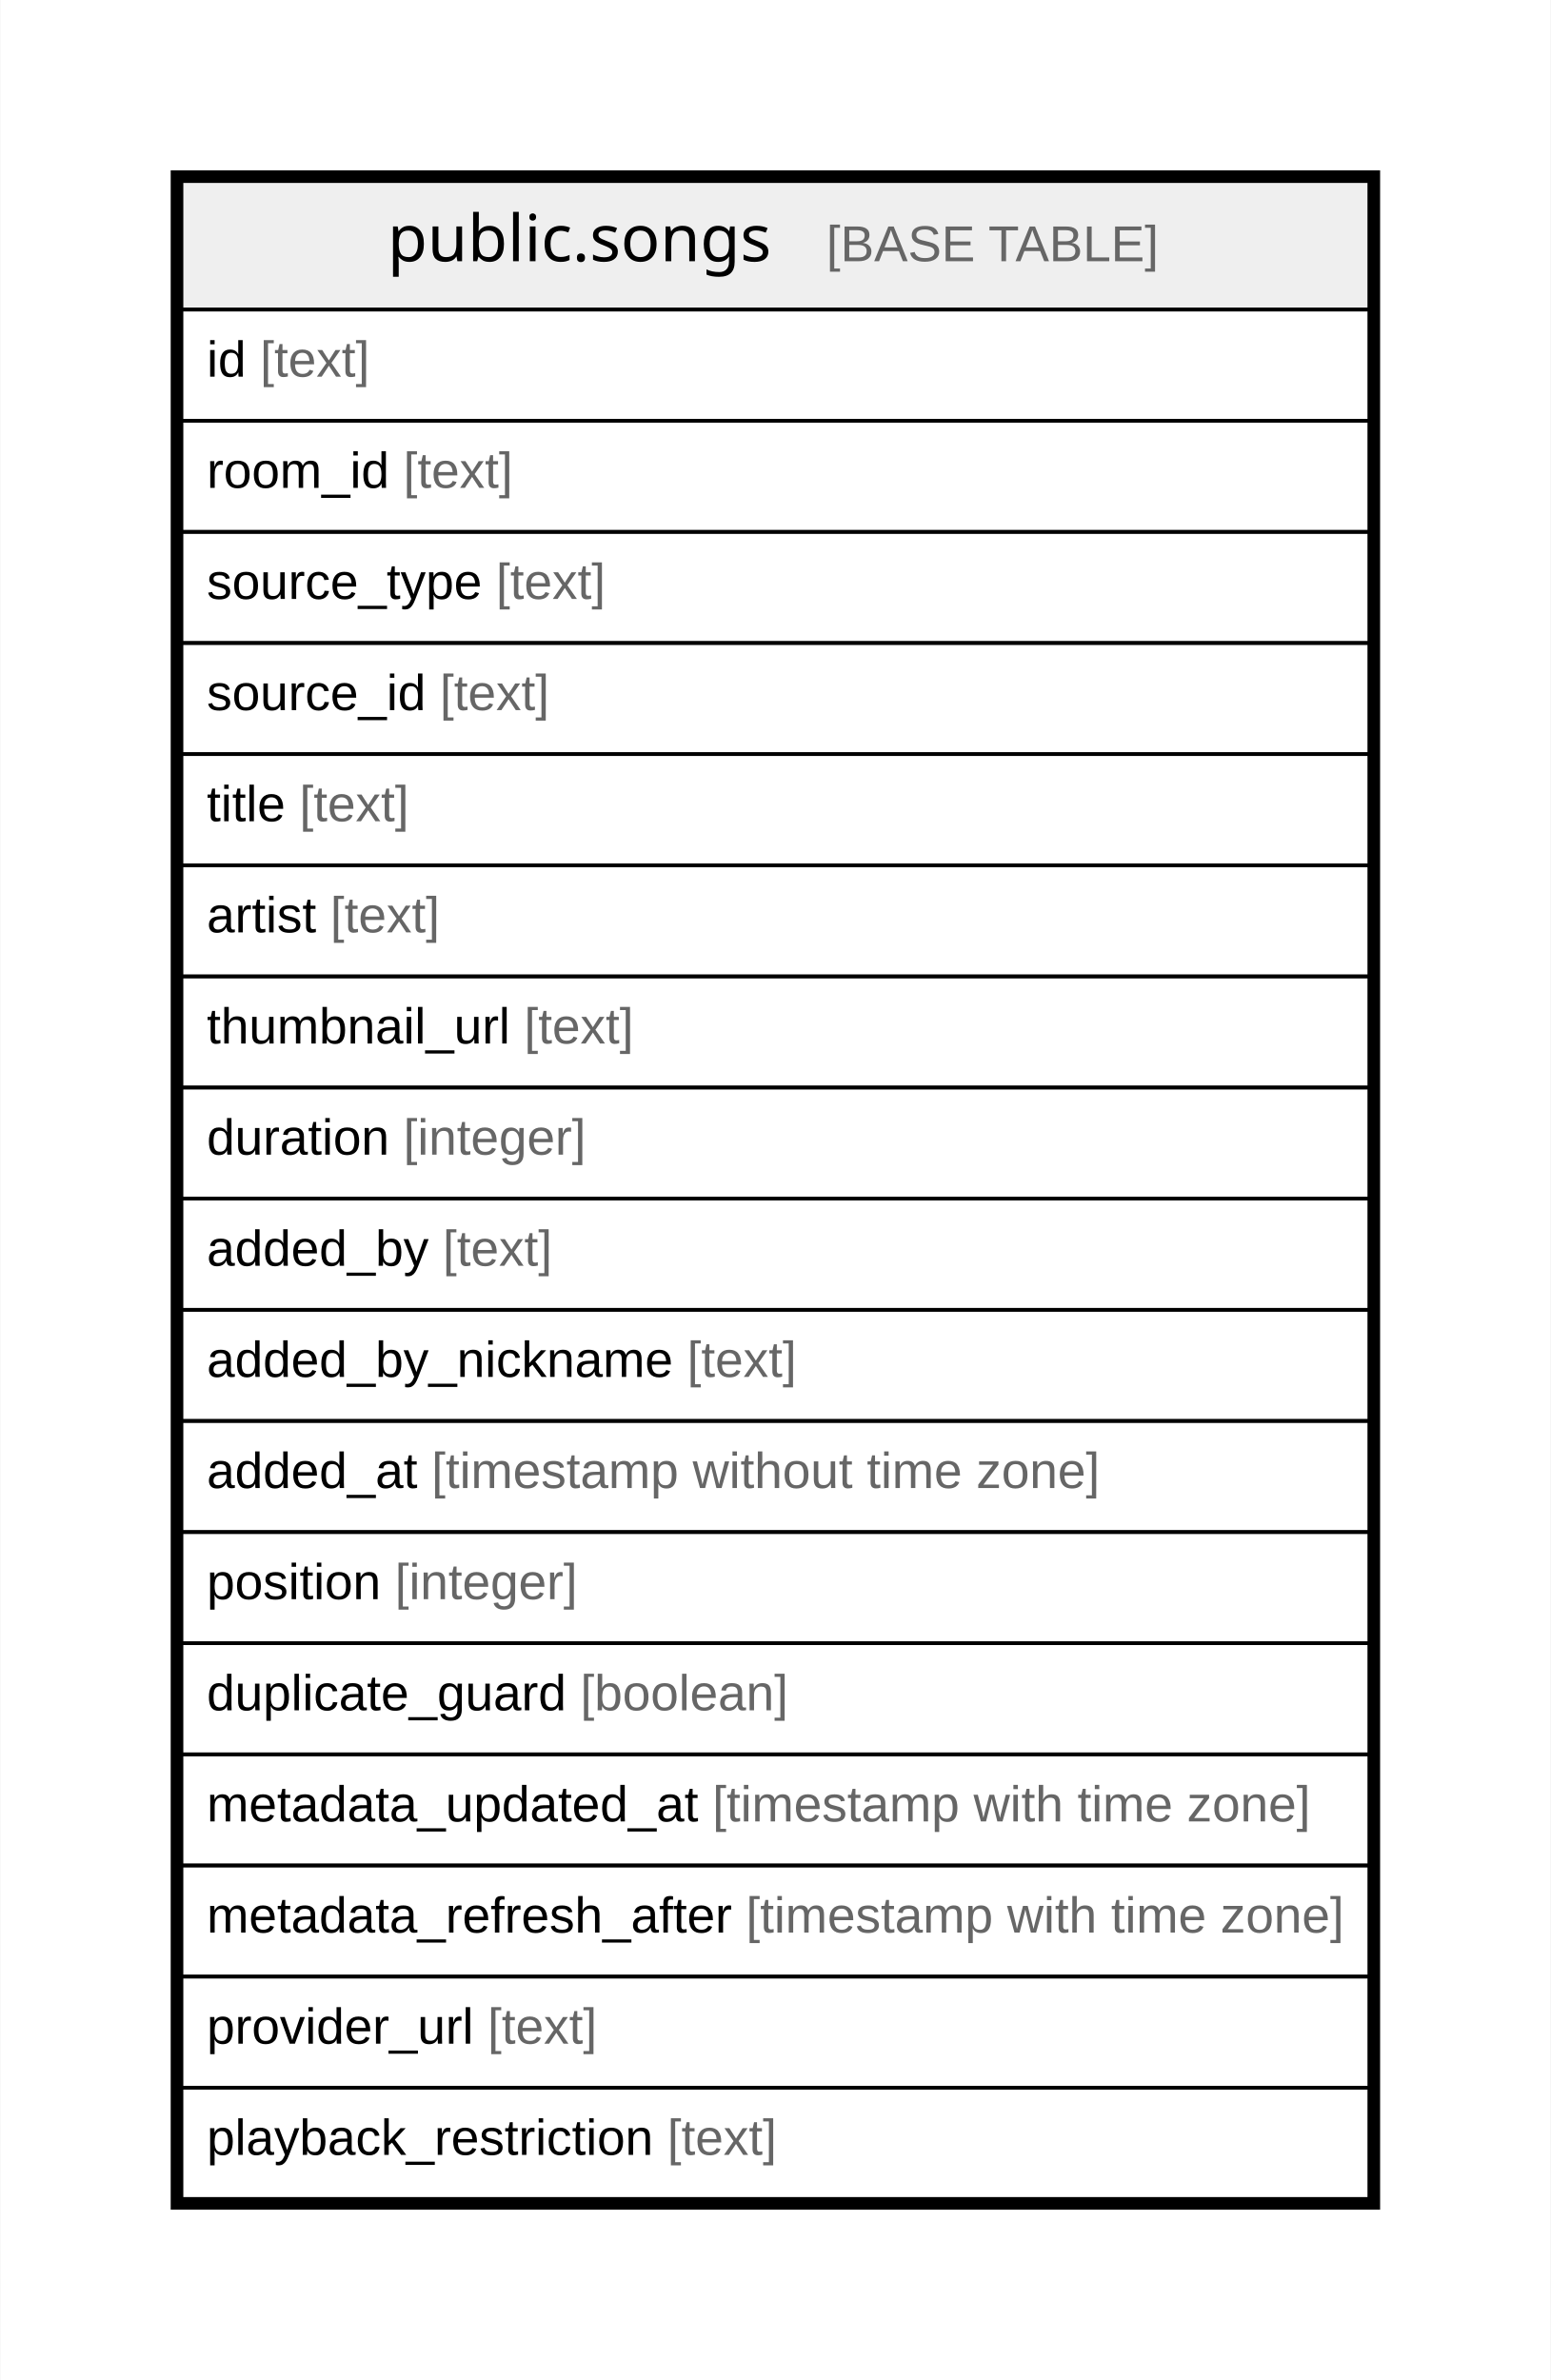
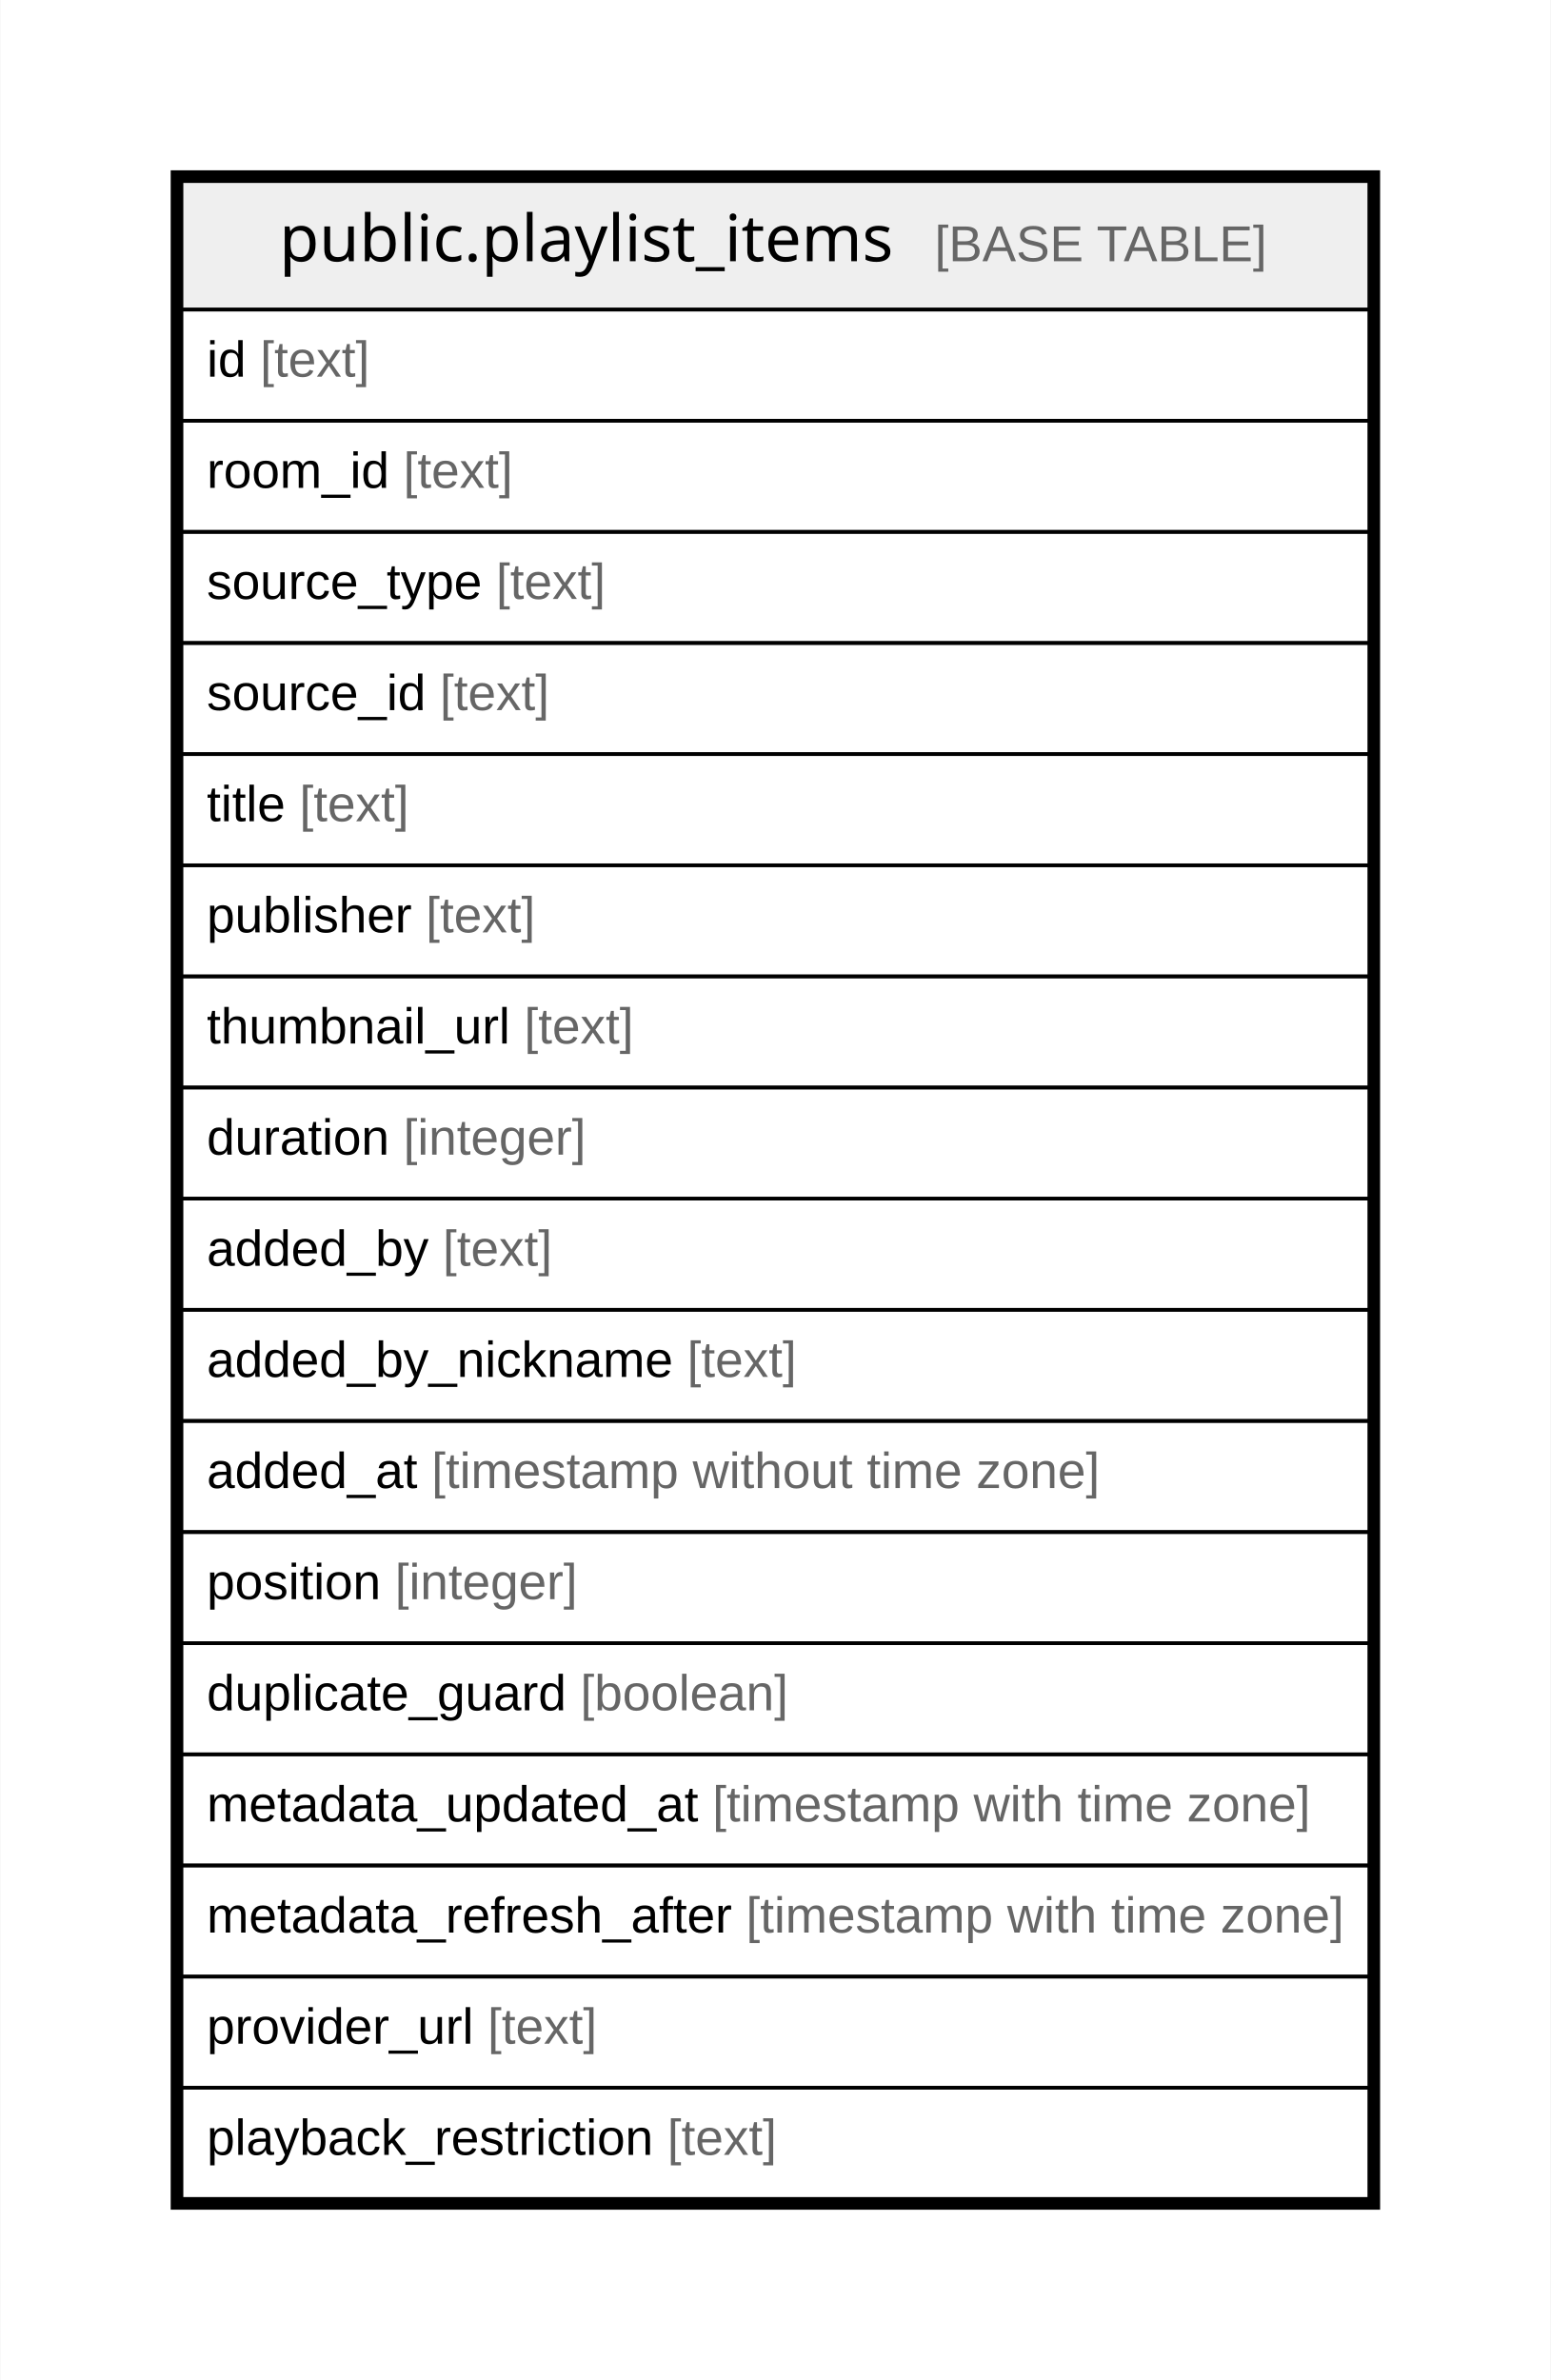
<svg xmlns="http://www.w3.org/2000/svg" width="430pt" height="660pt" viewBox="0.00 0.00 429.54 659.60">
  <g id="graph0" class="graph" transform="scale(1 1) rotate(0) translate(4 655.6)">
    <polygon fill="white" stroke="none" points="-4,4 -4,-655.6 425.54,-655.6 425.54,4 -4,4" />
    <g id="node1" class="node">
      <polygon fill="#efefef" stroke="none" points="46.2,-569.8 46.2,-605.4 375.34,-605.4 375.34,-569.8 46.2,-569.8" />
      <polygon fill="none" stroke="black" points="46.2,-569.8 46.2,-605.4 375.34,-605.4 375.34,-569.8 46.2,-569.8" />
-       <text text-anchor="start" x="103.28" y="-583.2" font-family="Arial Bold" font-size="18.00">public.songs</text>
-       <text text-anchor="start" x="193.78" y="-583.2" font-family="Arial" font-size="14.00">    </text>
-       <text text-anchor="start" x="224.89" y="-583.2" font-family="Arial" font-size="14.00" fill="#666666">[BASE TABLE]</text>
+       <text text-anchor="start" x="73.28" y="-583.2" font-family="Arial Bold" font-size="18.00">public.playlist_items</text>
+       <text text-anchor="start" x="223.77" y="-583.2" font-family="Arial" font-size="14.00">    </text>
+       <text text-anchor="start" x="254.89" y="-583.2" font-family="Arial" font-size="14.00" fill="#666666">[BASE TABLE]</text>
      <polygon fill="none" stroke="black" points="46.2,-539 46.2,-569.8 375.34,-569.8 375.34,-539 46.2,-539" />
      <text text-anchor="start" x="53.2" y="-551.2" font-family="Arial" font-size="14.00">id </text>
      <text text-anchor="start" x="67.99" y="-551.2" font-family="Arial" font-size="14.00" fill="#666666">[text]</text>
      <polygon fill="none" stroke="black" points="46.2,-508.2 46.2,-539 375.34,-539 375.34,-508.2 46.2,-508.2" />
      <text text-anchor="start" x="53.2" y="-520.4" font-family="Arial" font-size="14.00">room_id </text>
      <text text-anchor="start" x="107.67" y="-520.4" font-family="Arial" font-size="14.00" fill="#666666">[text]</text>
      <polygon fill="none" stroke="black" points="46.2,-477.4 46.2,-508.2 375.34,-508.2 375.34,-477.4 46.2,-477.4" />
      <text text-anchor="start" x="53.2" y="-489.6" font-family="Arial" font-size="14.00">source_type </text>
      <text text-anchor="start" x="133.36" y="-489.6" font-family="Arial" font-size="14.00" fill="#666666">[text]</text>
      <polygon fill="none" stroke="black" points="46.2,-446.6 46.2,-477.4 375.34,-477.4 375.34,-446.6 46.2,-446.6" />
      <text text-anchor="start" x="53.2" y="-458.8" font-family="Arial" font-size="14.00">source_id </text>
      <text text-anchor="start" x="117.79" y="-458.8" font-family="Arial" font-size="14.00" fill="#666666">[text]</text>
      <polygon fill="none" stroke="black" points="46.2,-415.8 46.2,-446.6 375.34,-446.6 375.34,-415.8 46.2,-415.8" />
      <text text-anchor="start" x="53.2" y="-428" font-family="Arial" font-size="14.00">title </text>
      <text text-anchor="start" x="78.88" y="-428" font-family="Arial" font-size="14.00" fill="#666666">[text]</text>
      <polygon fill="none" stroke="black" points="46.2,-385 46.2,-415.8 375.34,-415.8 375.34,-385 46.2,-385" />
-       <text text-anchor="start" x="53.2" y="-397.2" font-family="Arial" font-size="14.00">artist </text>
-       <text text-anchor="start" x="87.43" y="-397.2" font-family="Arial" font-size="14.00" fill="#666666">[text]</text>
+       <text text-anchor="start" x="53.2" y="-397.2" font-family="Arial" font-size="14.00">publisher </text>
+       <text text-anchor="start" x="113.9" y="-397.2" font-family="Arial" font-size="14.00" fill="#666666">[text]</text>
      <polygon fill="none" stroke="black" points="46.2,-354.2 46.2,-385 375.34,-385 375.34,-354.2 46.2,-354.2" />
      <text text-anchor="start" x="53.2" y="-366.4" font-family="Arial" font-size="14.00">thumbnail_url </text>
      <text text-anchor="start" x="141.14" y="-366.4" font-family="Arial" font-size="14.00" fill="#666666">[text]</text>
      <polygon fill="none" stroke="black" points="46.2,-323.4 46.2,-354.2 375.34,-354.2 375.34,-323.4 46.2,-323.4" />
      <text text-anchor="start" x="53.2" y="-335.6" font-family="Arial" font-size="14.00">duration </text>
      <text text-anchor="start" x="107.68" y="-335.6" font-family="Arial" font-size="14.00" fill="#666666">[integer]</text>
      <polygon fill="none" stroke="black" points="46.2,-292.6 46.2,-323.4 375.34,-323.4 375.34,-292.6 46.2,-292.6" />
      <text text-anchor="start" x="53.2" y="-304.8" font-family="Arial" font-size="14.00">added_by </text>
      <text text-anchor="start" x="118.59" y="-304.8" font-family="Arial" font-size="14.00" fill="#666666">[text]</text>
      <polygon fill="none" stroke="black" points="46.2,-261.8 46.2,-292.6 375.34,-292.6 375.34,-261.8 46.2,-261.8" />
      <text text-anchor="start" x="53.2" y="-274" font-family="Arial" font-size="14.00">added_by_nickname </text>
      <text text-anchor="start" x="186.3" y="-274" font-family="Arial" font-size="14.00" fill="#666666">[text]</text>
      <polygon fill="none" stroke="black" points="46.2,-231 46.2,-261.8 375.34,-261.8 375.34,-231 46.2,-231" />
      <text text-anchor="start" x="53.2" y="-243.2" font-family="Arial" font-size="14.00">added_at </text>
      <text text-anchor="start" x="115.48" y="-243.2" font-family="Arial" font-size="14.00" fill="#666666">[timestamp without time zone]</text>
      <polygon fill="none" stroke="black" points="46.2,-200.2 46.2,-231 375.34,-231 375.34,-200.2 46.2,-200.2" />
      <text text-anchor="start" x="53.2" y="-212.4" font-family="Arial" font-size="14.00">position </text>
      <text text-anchor="start" x="105.34" y="-212.4" font-family="Arial" font-size="14.00" fill="#666666">[integer]</text>
      <polygon fill="none" stroke="black" points="46.2,-169.4 46.2,-200.2 375.34,-200.2 375.34,-169.4 46.2,-169.4" />
      <text text-anchor="start" x="53.2" y="-181.6" font-family="Arial" font-size="14.00">duplicate_guard </text>
      <text text-anchor="start" x="156.72" y="-181.6" font-family="Arial" font-size="14.00" fill="#666666">[boolean]</text>
      <polygon fill="none" stroke="black" points="46.2,-138.6 46.2,-169.4 375.34,-169.4 375.34,-138.6 46.2,-138.6" />
      <text text-anchor="start" x="53.2" y="-150.8" font-family="Arial" font-size="14.00">metadata_updated_at </text>
      <text text-anchor="start" x="193.32" y="-150.8" font-family="Arial" font-size="14.00" fill="#666666">[timestamp with time zone]</text>
      <polygon fill="none" stroke="black" points="46.2,-107.8 46.2,-138.6 375.34,-138.6 375.34,-107.8 46.2,-107.8" />
      <text text-anchor="start" x="53.2" y="-120" font-family="Arial" font-size="14.00">metadata_refresh_after </text>
      <text text-anchor="start" x="202.62" y="-120" font-family="Arial" font-size="14.00" fill="#666666">[timestamp with time zone]</text>
      <polygon fill="none" stroke="black" points="46.2,-77 46.2,-107.8 375.34,-107.8 375.34,-77 46.2,-77" />
      <text text-anchor="start" x="53.2" y="-89.2" font-family="Arial" font-size="14.00">provider_url </text>
      <text text-anchor="start" x="131.01" y="-89.2" font-family="Arial" font-size="14.00" fill="#666666">[text]</text>
      <polygon fill="none" stroke="black" points="46.2,-46.2 46.2,-77 375.34,-77 375.34,-46.2 46.2,-46.2" />
      <text text-anchor="start" x="53.2" y="-58.4" font-family="Arial" font-size="14.00">playback_restriction </text>
      <text text-anchor="start" x="180.81" y="-58.4" font-family="Arial" font-size="14.00" fill="#666666">[text]</text>
      <polygon fill="none" stroke="black" stroke-width="3" points="44.7,-44.7 44.7,-606.9 376.84,-606.9 376.84,-44.7 44.7,-44.7" />
    </g>
  </g>
</svg>
